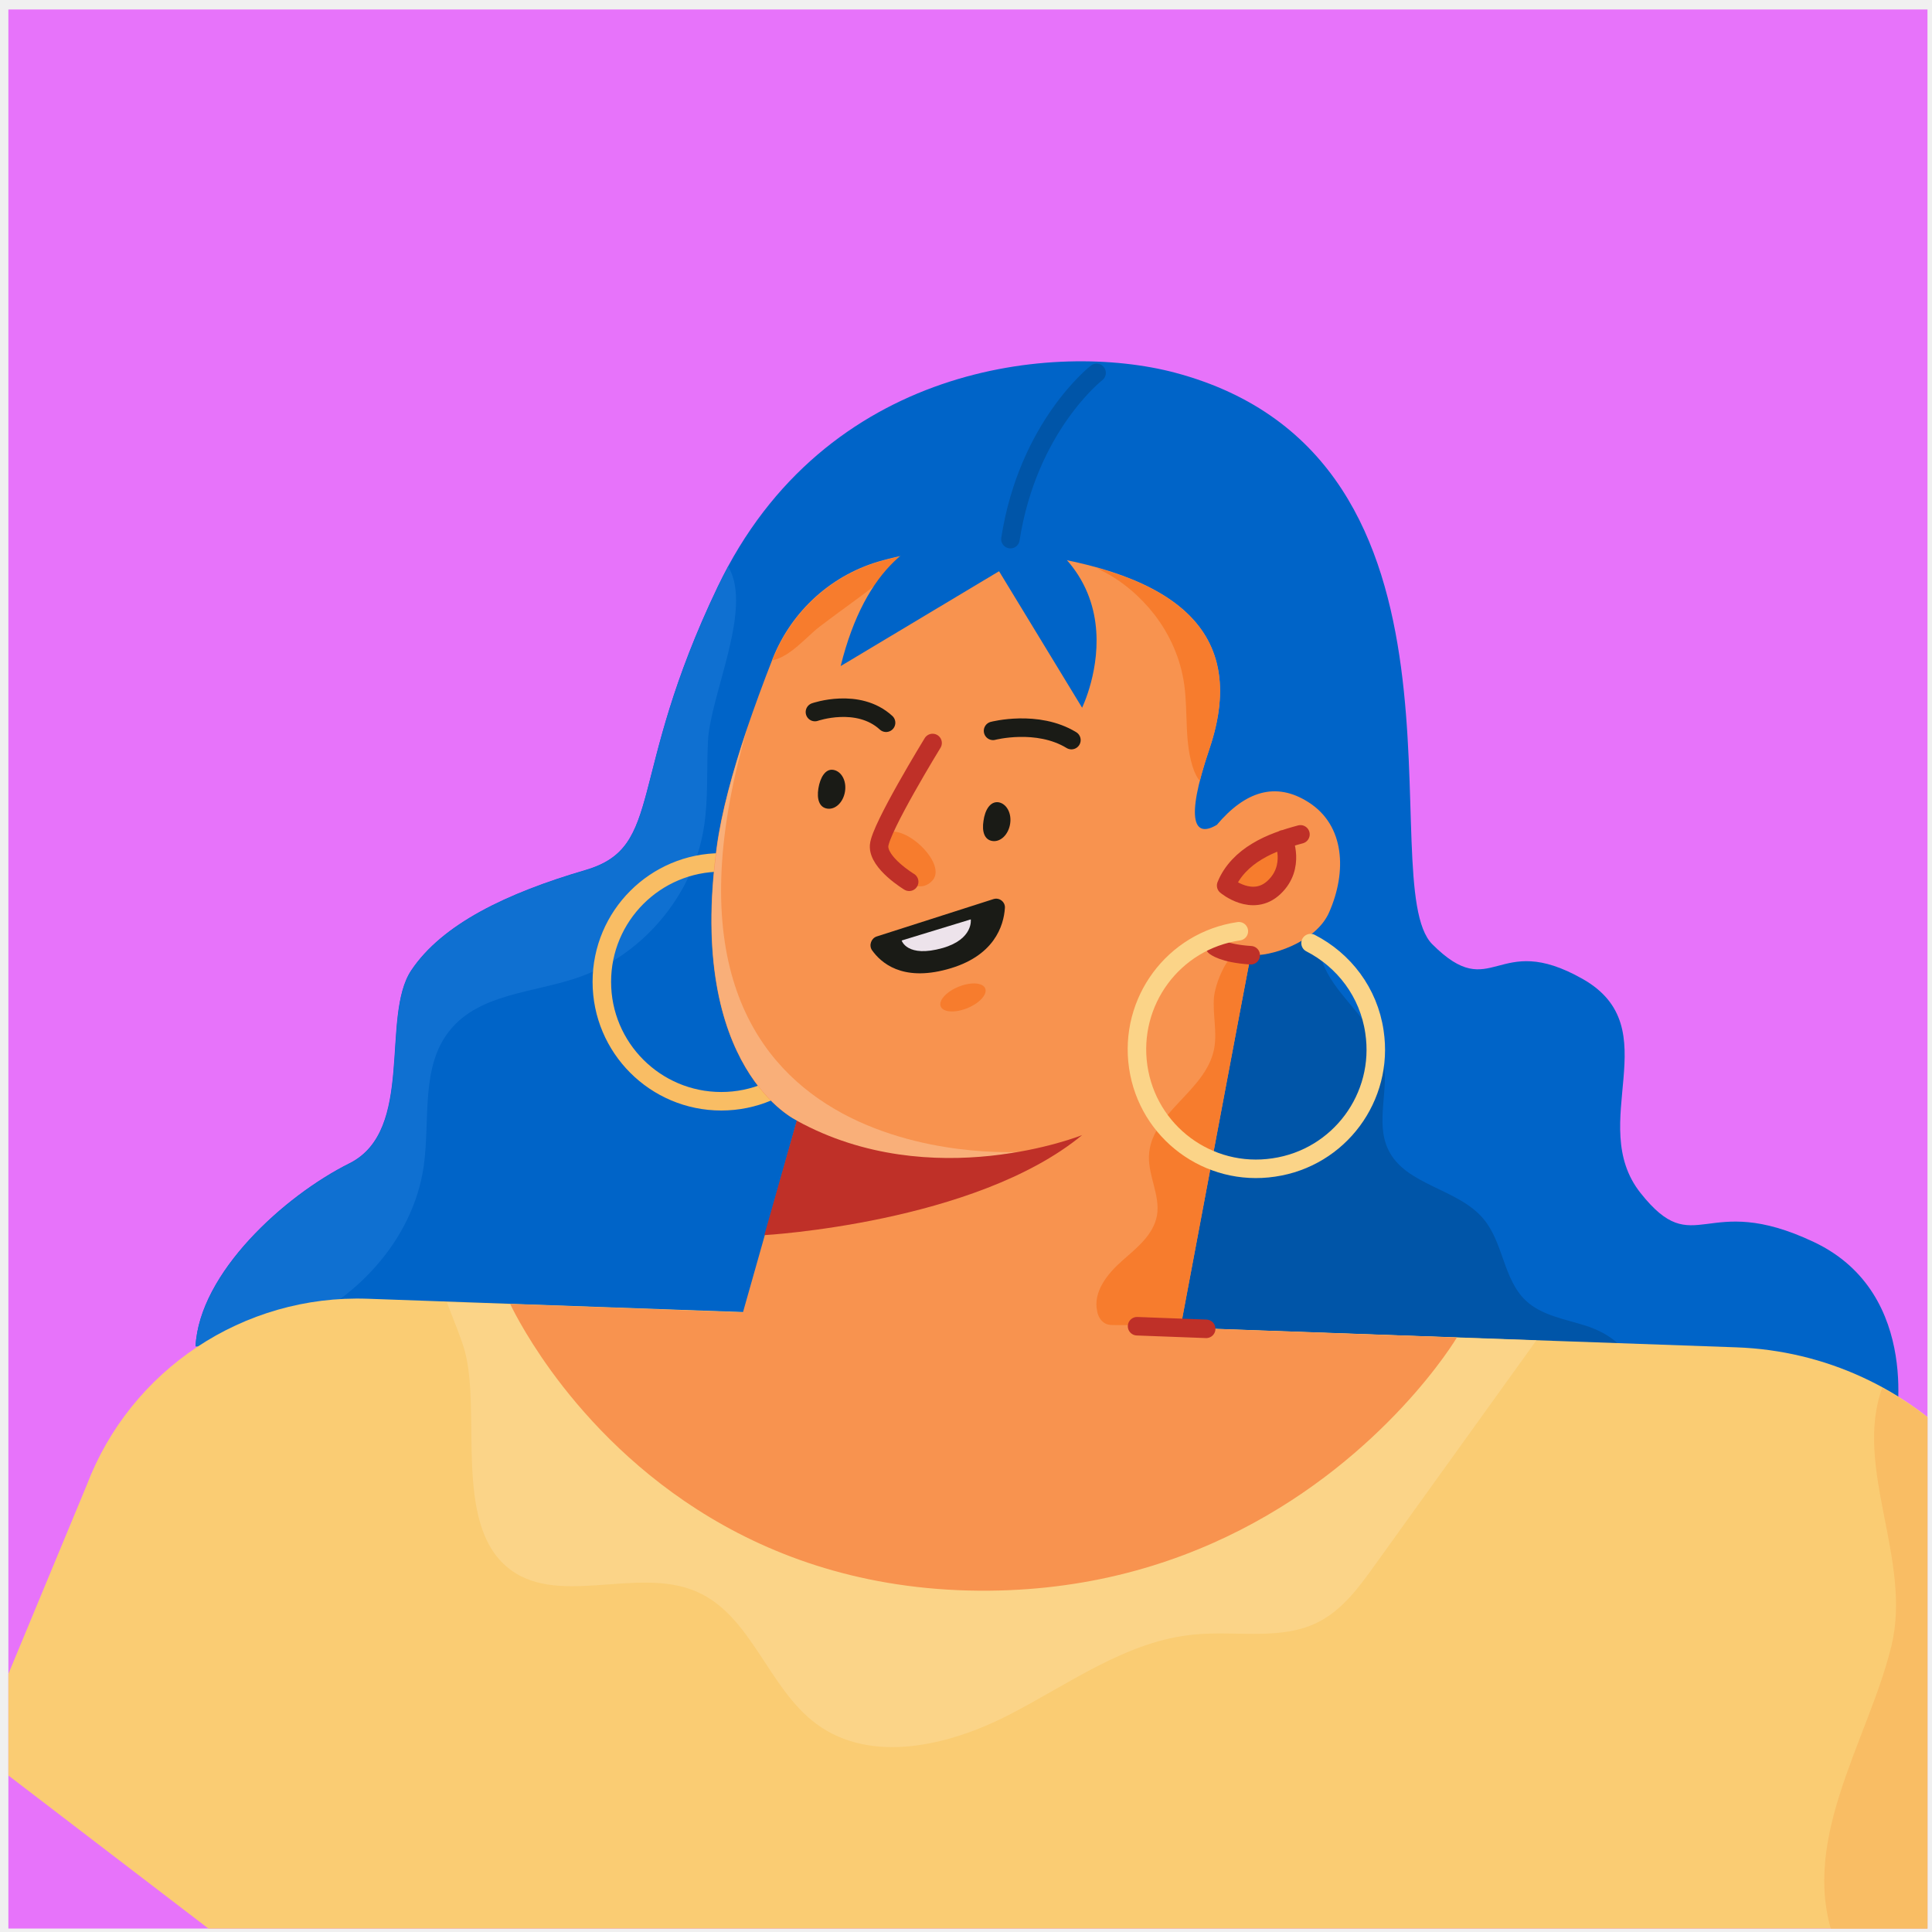
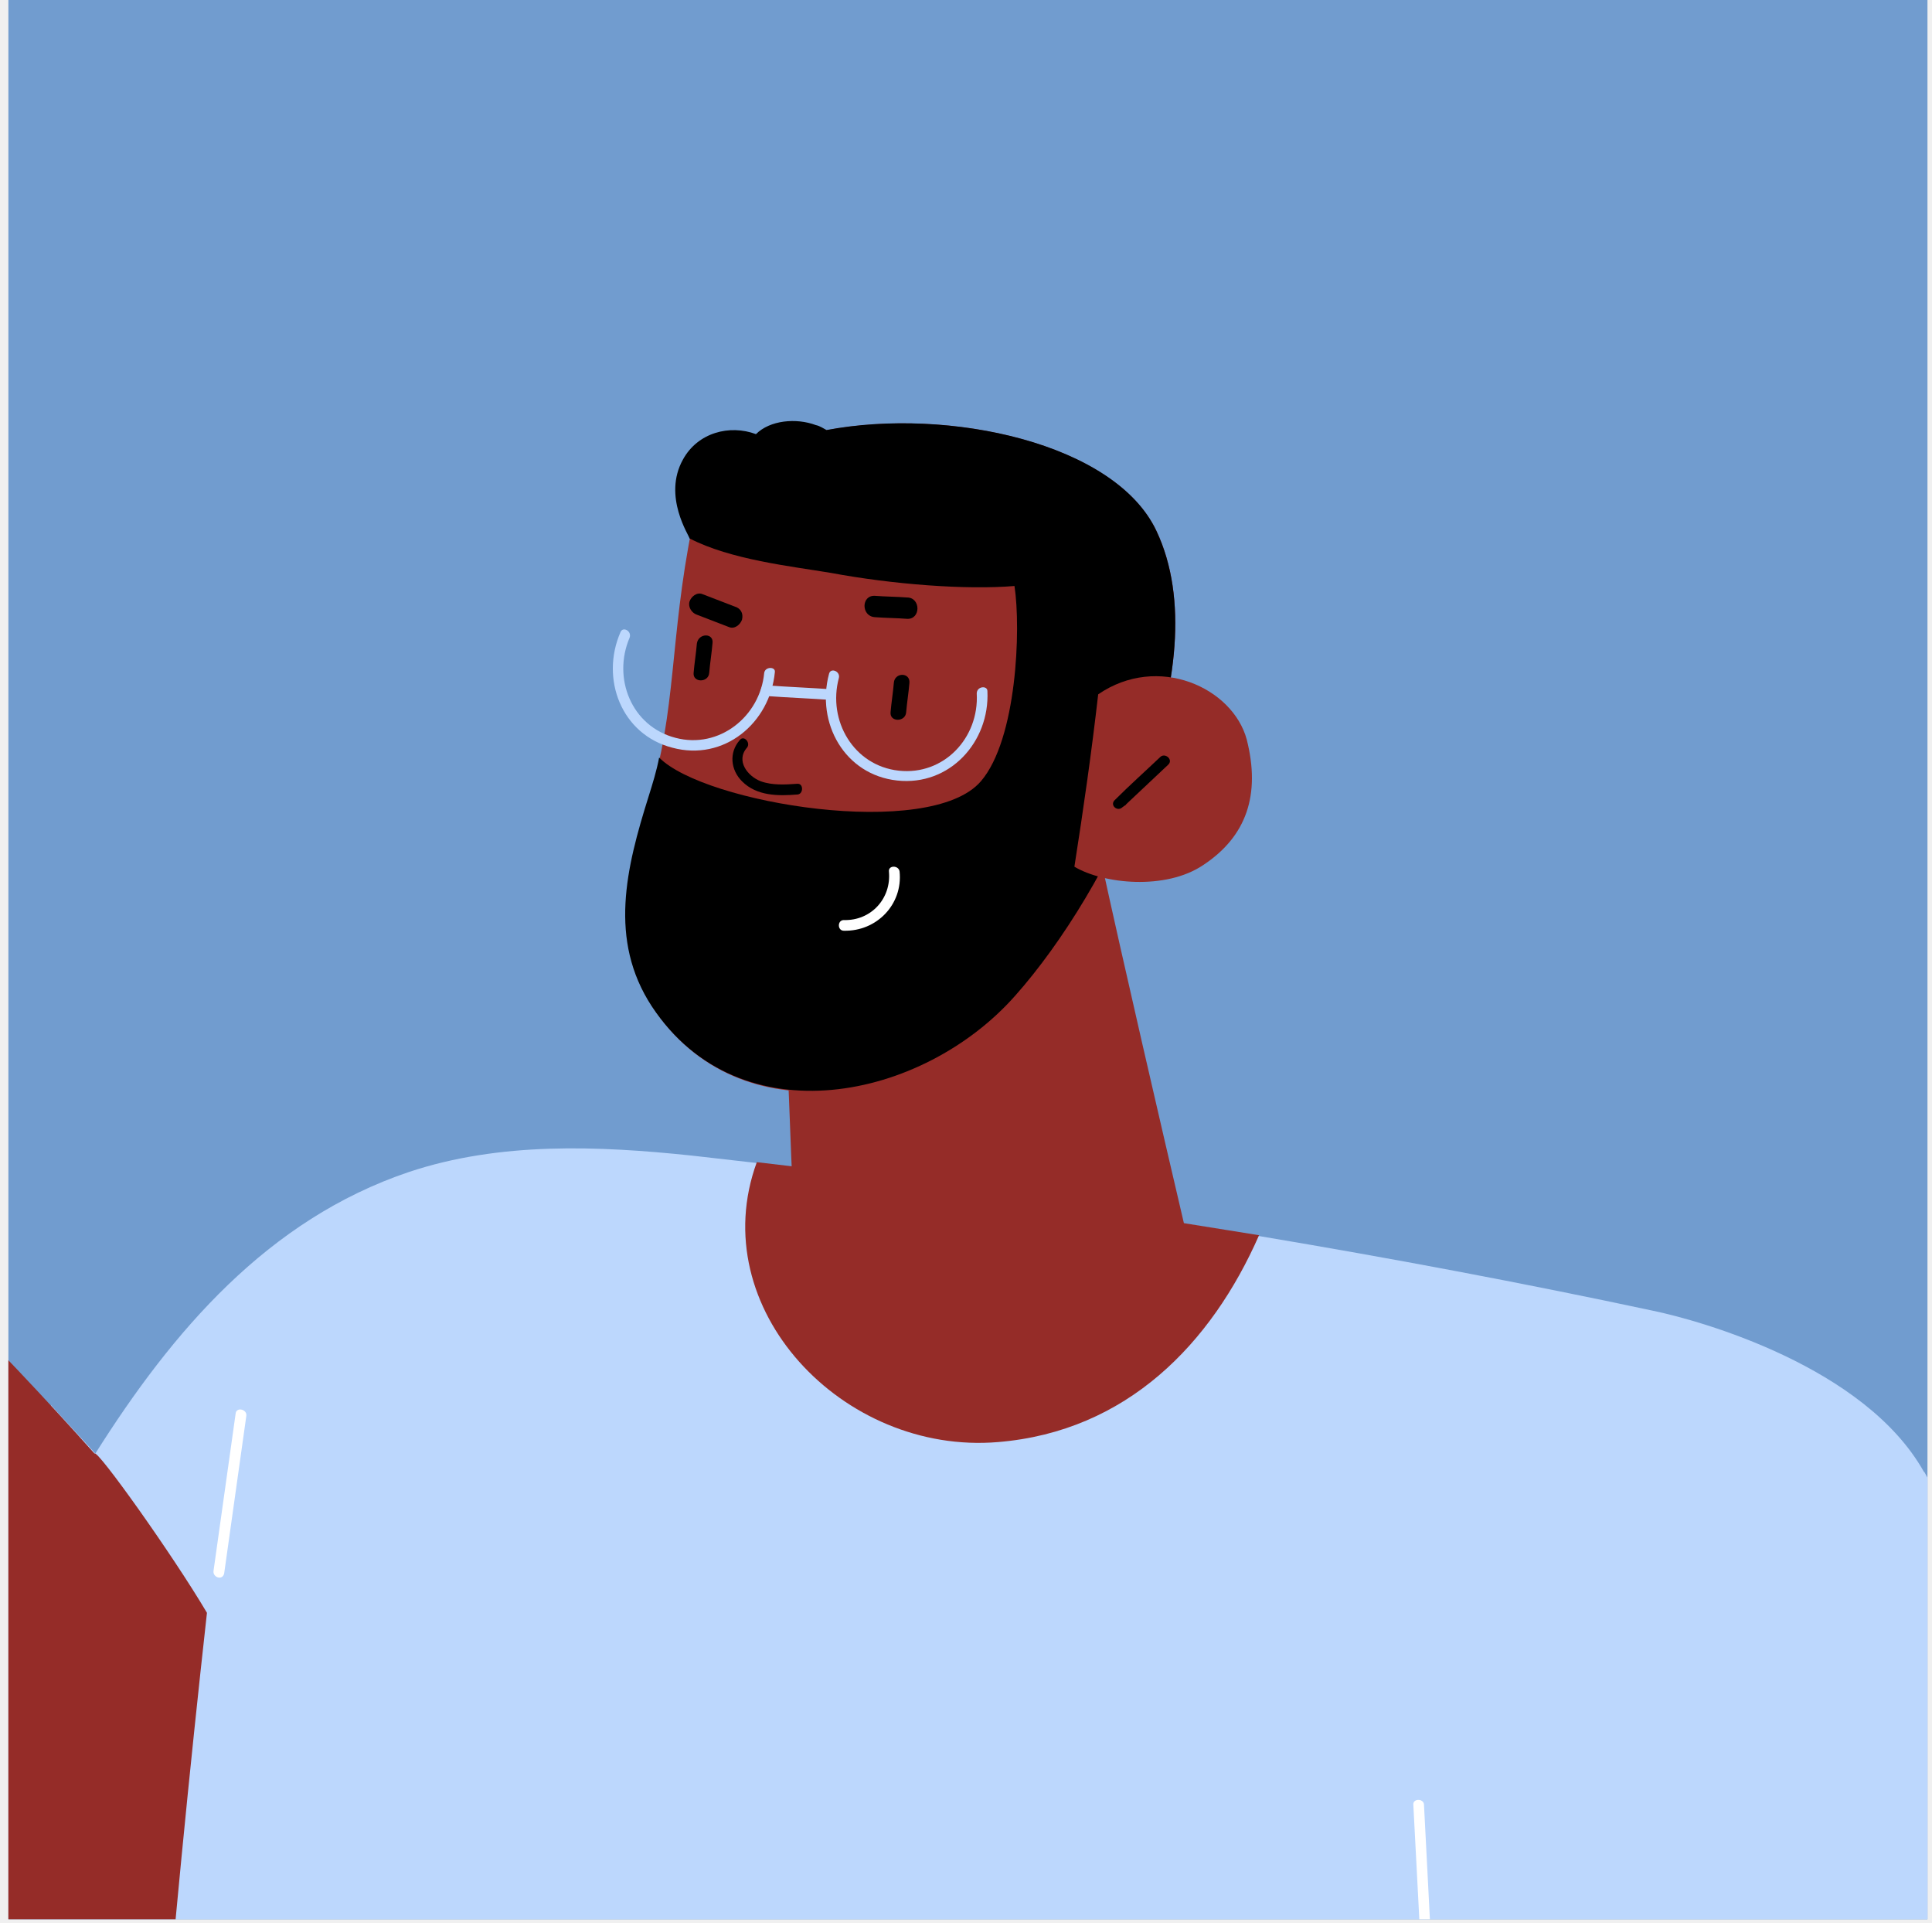
- <svg xmlns="http://www.w3.org/2000/svg" width="200" height="200" viewBox="0 0 200 200" fill="none">
-   <g clip-path="url(#clip0_3_16923)">
-     <rect width="198.663" height="198.663" transform="translate(0.868164 0.980469)" fill="#E773FA" />
-     <path d="M121.599 38.569C109.327 35.337 85.35 37.642 74.305 60.72C64.816 80.536 68.797 87.66 60.625 90.055C52.453 92.45 45.778 95.653 42.575 100.442C39.372 105.231 42.964 116.995 36.199 120.408C29.404 123.79 20.634 131.782 20.245 139.355C35.002 139.954 196.164 148.036 196.164 148.036C196.164 148.036 199.157 133.967 187.782 128.579C176.407 123.191 175.509 130.675 169.822 123.491C164.135 116.307 172.815 106.429 163.835 101.34C154.855 96.251 154.556 104.034 148.27 97.748C141.984 91.462 154.825 47.37 121.599 38.569Z" fill="#0064C8" />
-     <path d="M73.286 76.764C73.137 79.787 73.346 82.84 72.837 85.834C71.67 92.808 66.431 98.944 59.756 101.219C55.176 102.776 49.639 102.866 46.586 106.637C43.502 110.409 44.55 115.917 43.862 120.736C42.754 128.399 36.737 134.805 29.553 137.618C27.907 138.277 26.171 138.756 24.614 139.564C22.639 139.474 21.172 139.414 20.244 139.384C20.633 131.811 29.434 123.819 36.199 120.437C42.994 117.054 39.402 105.26 42.575 100.471C45.777 95.682 52.423 92.479 60.624 90.084C68.796 87.689 64.815 80.565 74.304 60.749C74.663 60.031 75.022 59.312 75.382 58.624C75.412 58.684 75.441 58.744 75.471 58.804C77.896 63.174 73.496 72.034 73.286 76.764Z" fill="#0F70D1" />
-     <path d="M143.151 109.483C143.899 112.626 142.313 116.128 143.72 119.031C145.516 122.743 150.964 123.012 153.598 126.215C155.633 128.67 155.633 132.442 157.938 134.627C159.585 136.183 161.979 136.542 164.134 137.231C166.29 137.919 168.595 139.356 168.804 141.601C169.103 144.714 165.422 146.6 162.338 147.139C158.268 147.857 154.077 147.857 149.916 147.857C143.151 147.827 136.416 147.708 129.651 147.558C126.478 147.468 122.916 147.199 120.941 144.714C119.534 142.918 119.384 140.464 119.294 138.189C119.055 130.645 118.965 123.072 119.025 115.499C119.055 112.506 119.115 109.483 119.953 106.609C121.3 102.059 127.556 94.097 133.213 95.174C135.997 95.713 136.266 98.587 137.404 100.712C139.05 103.765 142.313 106.01 143.151 109.483Z" fill="#0055A8" />
-     <path d="M81.31 91.222C84.752 93.408 87.027 97.269 87.027 101.639C87.027 108.464 81.49 114.002 74.665 114.002C67.84 114.002 62.302 108.464 62.302 101.639C62.302 94.814 67.84 89.277 74.665 89.277" stroke="#F9BD64" stroke-width="1.916" stroke-miterlimit="10" stroke-linecap="round" stroke-linejoin="round" />
-     <path d="M-2.444 181.262L8.96 153.783C13.51 141.779 25.214 133.997 38.056 134.446L179.731 139.475C198.349 140.133 213.017 155.609 212.658 174.227L211.221 253.371L141.416 248.612L136.028 287.226L-2.444 181.262Z" fill="#FACC73" />
-     <path d="M159.045 138.757C153.448 146.54 147.88 154.292 142.282 162.075C140.696 164.29 139.02 166.565 136.595 167.852C132.734 169.888 128.064 168.78 123.694 169.199C116.689 169.828 110.733 174.288 104.506 177.491C98.25 180.724 90.198 182.639 84.541 178.479C79.512 174.797 77.836 167.254 72.118 164.769C65.892 162.045 57.451 166.595 52.362 162.105C47.034 157.435 49.788 146.36 48.142 139.954C47.812 138.697 47.034 136.841 46.256 134.806L159.045 138.757Z" fill="#FBD488" />
-     <path d="M212.656 174.258L211.189 253.402L178.861 251.187C179.34 246.727 180.717 242.357 182.842 238.435C185.446 233.646 189.038 229.455 191.642 224.666C194.247 219.877 195.833 214.099 193.977 208.981C193.049 206.377 191.283 204.132 190.206 201.587C185.775 191.081 193.379 180.364 195.803 170.367C197.958 161.446 191.852 151.928 194.845 143.666C205.711 149.563 212.895 161.117 212.656 174.258Z" fill="#F9BD64" />
-     <path d="M150.816 138.457C150.816 138.457 148.96 141.6 145.129 145.701C137.705 153.663 122.948 165.218 100.229 164.649C76.791 164.05 63.291 150.49 57.065 141.929C54.161 137.918 52.814 134.985 52.814 134.985L76.91 135.853L80.053 124.748L82.508 116.007C82.508 116.007 71.043 110.769 74.186 87.72C74.665 84.128 75.833 79.877 77.27 75.597C78.108 73.142 79.006 70.688 79.934 68.323C79.934 68.293 79.964 68.263 79.964 68.233C81.939 63.205 86.19 59.373 91.428 57.996C92.177 57.786 92.955 57.607 93.763 57.457C93.823 57.457 93.913 57.427 94.002 57.427C97.056 56.859 100.528 56.649 104.27 57.038C120.703 58.864 129.563 64.671 125.193 77.543C122.589 85.206 123.726 86.732 125.971 85.385C128.875 81.943 132.048 80.865 135.46 83.05C139.232 85.445 139.441 90.264 137.586 94.455C136.209 97.598 131.359 99.095 129.474 98.855C129.444 98.915 122.2 137.439 122.2 137.439L150.816 138.457Z" fill="#F8934F" />
-     <path d="M94.003 57.427C93.704 57.906 93.255 58.355 92.836 58.744C90.321 60.959 87.537 62.815 84.873 64.851C83.526 65.868 81.82 67.994 79.964 68.353C79.964 68.323 79.994 68.293 79.994 68.263C81.97 63.234 86.22 59.403 91.459 58.026C92.207 57.816 92.985 57.637 93.794 57.487C93.853 57.457 93.913 57.427 94.003 57.427Z" fill="#F77C2D" />
-     <path d="M129.533 98.886C129.503 98.886 129.503 98.886 129.473 98.886C129.444 98.945 122.918 133.638 122.259 137.171C119.985 137.171 117.74 137.171 115.465 137.171C115.105 137.171 114.746 137.171 114.447 137.021C113.968 136.781 113.669 136.273 113.579 135.734C113.13 133.728 114.656 131.842 116.153 130.525C117.68 129.178 119.416 127.831 119.775 125.796C120.104 123.76 118.877 121.755 118.937 119.689C119.087 115.229 124.774 113.014 125.672 108.644C126.031 106.878 125.522 105.022 125.672 103.226C125.822 101.55 127.677 96.94 129.533 98.886Z" fill="#F77C2D" />
-     <path d="M125.763 97.957C125.763 97.957 126.601 98.706 129.475 98.885" stroke="#BF3028" stroke-width="1.916" stroke-miterlimit="10" stroke-linecap="round" stroke-linejoin="round" />
-     <path d="M117.71 137.291L124.865 137.56" stroke="#BF3028" stroke-width="1.916" stroke-miterlimit="10" stroke-linecap="round" stroke-linejoin="round" />
-     <path d="M125.194 77.543C124.775 78.8 124.446 79.878 124.206 80.836C123.937 80.537 123.757 80.147 123.608 79.788C122.56 76.975 123.009 73.831 122.59 70.868C122.231 68.234 121.123 65.719 119.507 63.624C118.04 61.738 116.184 60.152 114.059 59.074C113.879 58.984 113.7 58.865 113.52 58.775C123.817 61.589 128.636 67.366 125.194 77.543Z" fill="#F77C2D" />
-     <path d="M105.497 119.24L88.465 121.934L80.083 124.748L82.538 116.007C82.538 116.007 71.073 110.769 74.216 87.72C74.695 84.128 75.863 79.878 77.3 75.597C63.919 121.934 105.497 119.24 105.497 119.24Z" fill="#F9AF79" />
-     <path d="M112.023 117.504C112.023 117.504 96.518 123.731 82.479 116.008C80.892 121.605 79.126 127.861 79.126 127.861C79.126 127.861 100.948 126.634 112.023 117.504Z" fill="#BF3028" />
-     <path d="M126.93 91.642C126.93 91.642 129.654 93.947 131.899 91.822C134.144 89.696 132.857 86.853 132.857 86.853C131.899 87.182 130.971 87.571 130.103 88.08C128.726 88.948 127.529 90.145 126.93 91.642Z" fill="#F77C2D" />
-     <path d="M132.857 86.882C132.857 86.882 134.144 89.726 131.899 91.851C129.654 93.976 126.93 91.671 126.93 91.671C127.528 90.175 128.726 88.977 130.133 88.139C131.51 87.301 133.066 86.792 134.623 86.373" stroke="#BF3028" stroke-width="1.916" stroke-miterlimit="10" stroke-linecap="round" stroke-linejoin="round" />
-     <path d="M96.543 91.132C98.279 89.156 92.262 83.918 90.975 87.061C90.436 88.498 94.477 93.497 96.543 91.132Z" fill="#F77C2D" />
-     <path d="M96.542 76.914C96.542 76.914 91.124 85.744 91.004 87.54C90.885 89.336 94.117 91.282 94.117 91.282" stroke="#BF3028" stroke-width="1.916" stroke-miterlimit="10" stroke-linecap="round" stroke-linejoin="round" />
-     <path d="M84.719 81.614C84.54 82.721 84.809 83.589 85.647 83.709C86.486 83.829 87.294 83.051 87.473 81.943C87.653 80.836 87.114 79.848 86.276 79.698C85.438 79.548 84.899 80.506 84.719 81.614Z" fill="#1A1B16" />
-     <path d="M101.812 84.966C101.633 86.074 101.902 86.942 102.74 87.061C103.578 87.181 104.386 86.403 104.566 85.296C104.746 84.188 104.207 83.2 103.369 83.05C102.501 82.931 101.962 83.859 101.812 84.966Z" fill="#1A1B16" />
-     <path d="M84.362 73.711C84.362 73.711 88.822 72.154 91.726 74.818" stroke="#1A1B16" stroke-width="1.916" stroke-miterlimit="10" stroke-linecap="round" stroke-linejoin="round" />
-     <path d="M102.8 75.657C102.8 75.657 107.38 74.46 110.912 76.615" stroke="#1A1B16" stroke-width="1.916" stroke-miterlimit="10" stroke-linecap="round" stroke-linejoin="round" />
-     <path d="M90.766 96.94L102.829 93.078C103.458 92.869 104.086 93.377 104.026 94.006C103.907 95.802 102.949 99.035 98.01 100.352C93.37 101.609 91.185 99.663 90.257 98.346C89.928 97.838 90.197 97.119 90.766 96.94Z" fill="#1A1B16" />
-     <path d="M93.34 97.359L100.494 95.174C100.494 95.174 100.793 97.209 97.59 98.137C93.879 99.185 93.34 97.359 93.34 97.359Z" fill="#EDE3EB" />
-     <path d="M100.135 104.364C101.407 103.848 102.237 102.933 101.988 102.32C101.74 101.708 100.507 101.629 99.236 102.144C97.964 102.66 97.135 103.574 97.383 104.187C97.631 104.8 98.864 104.879 100.135 104.364Z" fill="#F77C2D" />
-     <path d="M99.088 52.01L112.019 73.263C112.019 73.233 120.011 57.009 99.088 52.01Z" fill="#0064C8" />
-     <path d="M87.026 68.952L108.368 56.17C108.368 56.17 92.204 48.059 87.026 68.952Z" fill="#0064C8" />
-     <path d="M113.518 38.6C113.518 38.6 106.424 44.107 104.598 55.811" stroke="#0055A8" stroke-width="1.916" stroke-miterlimit="10" stroke-linecap="round" stroke-linejoin="round" />
-     <path d="M135.668 97.629C139.111 99.395 141.685 102.717 142.283 106.818C143.301 113.583 138.632 119.869 131.867 120.857C125.102 121.875 118.816 117.205 117.828 110.44C116.84 103.675 121.48 97.389 128.245 96.401" stroke="#FBD488" stroke-width="1.916" stroke-miterlimit="10" stroke-linecap="round" stroke-linejoin="round" />
+ <svg xmlns="http://www.w3.org/2000/svg" width="200" height="199" viewBox="0 0 200 199" fill="none">
+   <g clip-path="url(#clip0_3_14877)">
+     <rect width="198.663" height="198.663" transform="translate(0.868164)" fill="#719CCF" />
+     <path d="M215.547 237.615C203.823 238.889 192.014 240.079 180.205 240.928C177.826 241.098 175.533 241.268 173.154 241.438C173.069 260.808 172.984 280.093 172.899 299.463C150.81 299.208 128.722 298.189 106.633 297.254C85.309 296.32 63.901 295.385 42.577 295.47C32.807 295.47 23.122 295.555 13.352 295.385C13.267 284.936 13.182 274.486 13.182 264.121C9.614 264.716 5.961 264.036 2.902 261.573C2.647 257.75 2.562 253.927 2.562 250.189C2.392 239.314 2.392 228.355 2.392 217.396C2.222 193.353 2.732 169.311 5.281 145.438C6.81 147.137 8.339 148.751 9.869 150.45C17.854 137.792 27.709 126.238 42.322 121.31C51.752 118.167 61.947 118.592 71.632 119.611C73.84 119.866 76.134 120.121 78.343 120.376C87.263 121.395 96.269 122.67 105.104 123.944C113.515 125.133 121.925 126.493 130.336 127.937C144.014 130.231 157.607 132.78 171.115 135.668C176.042 136.687 193.034 141.445 199.15 152.319L199.235 152.404C202.803 158.776 205.012 165.827 206.541 173.134C209.345 186.302 210.959 199.81 212.743 213.233C213.763 221.304 214.697 229.459 215.547 237.615Z" fill="#BCD7FD" />
+     <path d="M130.337 127.852C125.409 139.066 116.659 148.157 103.321 149.261C87.264 150.62 72.821 135.413 78.344 120.291C87.264 121.31 96.269 122.585 105.105 123.859C113.515 125.134 121.926 126.493 130.337 127.852Z" fill="#952C28" />
+     <path d="M147.412 186.811C147.412 186.132 146.223 186.132 146.308 186.811C147.158 202.698 147.922 218.585 148.772 234.557C148.602 234.642 148.517 234.897 148.517 235.151C148.602 235.576 148.772 236.001 148.857 236.426C149.027 237.02 149.961 236.935 149.961 236.256C149.112 219.774 148.262 203.293 147.412 186.811Z" fill="white" />
+     <path d="M24.396 146.288C23.632 151.725 22.867 157.162 22.103 162.599C22.018 163.279 23.037 163.619 23.207 162.854C23.972 157.417 24.736 151.98 25.501 146.542C25.586 145.863 24.482 145.608 24.396 146.288Z" fill="white" />
+     <path d="M9.785 150.451C-10.689 127.513 -33.797 107.039 -59.114 89.368C-62.172 85.715 -66.335 83.421 -71.433 85.97C-71.857 86.225 -75.935 90.728 -76.53 92.427C-81.202 99.733 -102.017 118.423 -101.507 120.547C-100.742 123.86 -89.953 126.154 -90.718 121.991C-90.123 120.972 -89.783 120.292 -89.188 119.358C-88.594 119.103 -88.084 118.848 -87.574 118.593C-86.894 124.795 -81.882 129.467 -75.51 129.467C-72.452 137.963 -65.401 144.165 -56.735 146.374C-33.627 194.544 0.015 257.496 1.969 260.724C4.093 264.208 8.681 271.854 13.354 270.494C14.373 238.211 17.856 199.046 21.424 166.933C17.856 160.901 10.04 149.942 9.785 150.451Z" fill="#952C28" />
+     <path d="M124.645 135.499L82.422 131.591L81.912 119.782L81.317 104.575L80.213 78.408H111.901C111.901 81.552 124.645 135.499 124.645 135.499Z" fill="#952C28" />
+     <path d="M119.717 54.96C113.005 40.772 74.69 39.583 71.632 54.62C69.338 66.004 70.017 73.735 67.214 82.571C64.92 89.877 63.051 97.353 67.554 104.234C76.644 117.997 95.674 113.919 105.189 103.13C114.704 92.256 126.343 68.978 119.717 54.96Z" fill="#952C28" />
+     <path d="M119.716 54.96C115.468 45.87 98.222 42.132 85.564 44.511C85.224 44.341 84.884 44.086 84.459 44.001C82.42 43.236 79.702 43.491 78.257 44.936C75.539 43.916 72.226 44.766 70.696 47.569C68.573 51.392 71.376 55.47 71.376 55.725C75.624 57.934 81.911 58.614 85.989 59.293C92.36 60.483 100.006 61.077 105.019 60.653C105.698 65.07 105.273 76.539 101.535 80.872C96.268 86.989 72.905 83.166 68.233 78.408C67.978 79.768 67.553 81.127 67.128 82.486C64.835 89.792 62.965 97.269 67.468 104.15C76.558 117.913 95.588 113.835 105.104 103.045C114.704 92.256 126.343 68.978 119.716 54.96Z" fill="black" />
+     <path d="M82.508 81.127C81.318 81.212 79.959 81.297 78.77 80.872C77.41 80.362 76.136 78.748 77.326 77.389C77.75 76.879 76.986 76.029 76.561 76.624C75.457 77.898 75.626 79.683 76.816 80.872C78.345 82.401 80.554 82.401 82.593 82.231C83.187 82.146 83.188 81.042 82.508 81.127Z" fill="black" />
+     <path d="M93.127 90.217C93.042 89.538 91.938 89.538 92.023 90.217C92.278 93.021 90.154 95.315 87.35 95.23C86.67 95.23 86.67 96.334 87.35 96.334C90.748 96.419 93.467 93.615 93.127 90.217Z" fill="white" />
+     <path d="M79.108 69.658C78.684 74.161 74.436 77.559 69.933 76.37C65.346 75.18 63.392 70.168 65.176 66.005C65.43 65.326 64.496 64.816 64.241 65.41C62.117 70.253 64.326 76.03 69.593 77.389C74.946 78.834 79.703 74.841 80.213 69.573C80.298 68.979 79.193 68.979 79.108 69.658Z" fill="#BCD7FD" />
+     <path d="M101.112 71.782C101.367 76.37 97.714 80.278 93.041 79.768C88.369 79.258 85.65 74.586 86.84 70.168C87.01 69.488 85.99 69.064 85.82 69.743C84.461 74.841 87.434 80.193 92.871 80.787C98.309 81.382 102.472 76.794 102.217 71.527C102.217 70.933 101.112 71.017 101.112 71.782Z" fill="#BCD7FD" />
+     <path d="M86.243 71.357C83.864 71.187 81.571 71.102 79.277 70.932C78.597 70.932 78.597 72.037 79.277 72.037C81.571 72.207 83.864 72.291 86.243 72.461C86.243 72.037 86.243 71.697 86.243 71.357Z" fill="#BCD7FD" />
+     <path d="M92.53 70.677C92.445 71.696 92.275 72.716 92.19 73.735C92.105 74.755 93.719 74.755 93.804 73.735C93.889 72.716 94.059 71.696 94.144 70.677C94.229 69.573 92.615 69.573 92.53 70.677Z" fill="black" />
+     <path d="M72.141 66.599C72.056 67.619 71.886 68.638 71.802 69.658C71.717 70.677 73.331 70.677 73.416 69.658C73.501 68.638 73.671 67.619 73.756 66.599C73.925 65.495 72.311 65.495 72.141 66.599Z" fill="black" />
+     <path d="M129.061 76.539C127.617 71.187 119.886 67.619 113.684 71.867C113.005 77.814 112.155 83.76 111.221 89.707C114.194 91.491 120.651 92.171 124.559 89.537C129.061 86.564 130.506 82.231 129.061 76.539Z" fill="#952C28" />
+     <path d="M120.143 78.323C118.529 79.853 116.915 81.297 115.385 82.826C114.876 83.336 115.64 84.016 116.15 83.591C116.235 83.506 116.405 83.421 116.49 83.336C116.575 83.336 116.575 83.251 116.575 83.251C118.019 81.892 119.463 80.532 120.908 79.173C121.502 78.663 120.653 77.899 120.143 78.323Z" fill="black" />
+     <path d="M76.049 62.777C74.944 62.352 73.84 61.927 72.735 61.502C72.141 61.248 71.546 61.757 71.376 62.267C71.206 62.862 71.631 63.456 72.141 63.626C73.245 64.051 74.349 64.476 75.454 64.901C76.049 65.156 76.643 64.646 76.813 64.136C76.983 63.456 76.643 62.947 76.049 62.777Z" fill="black" />
+     <path d="M93.891 61.842C92.786 61.757 91.682 61.757 90.577 61.672C89.133 61.587 89.133 63.796 90.577 63.881C91.682 63.966 92.786 63.966 93.891 64.051C95.335 64.136 95.335 61.842 93.891 61.842Z" fill="black" />
  </g>
  <defs>
-     <clipPath id="clip0_3_16923">
-       <rect width="198.663" height="198.663" fill="white" transform="translate(0.868164 0.980469)" />
+     <clipPath id="clip0_3_14877">
+       <rect width="198.663" height="198.663" fill="white" transform="translate(0.868164)" />
    </clipPath>
  </defs>
</svg>
